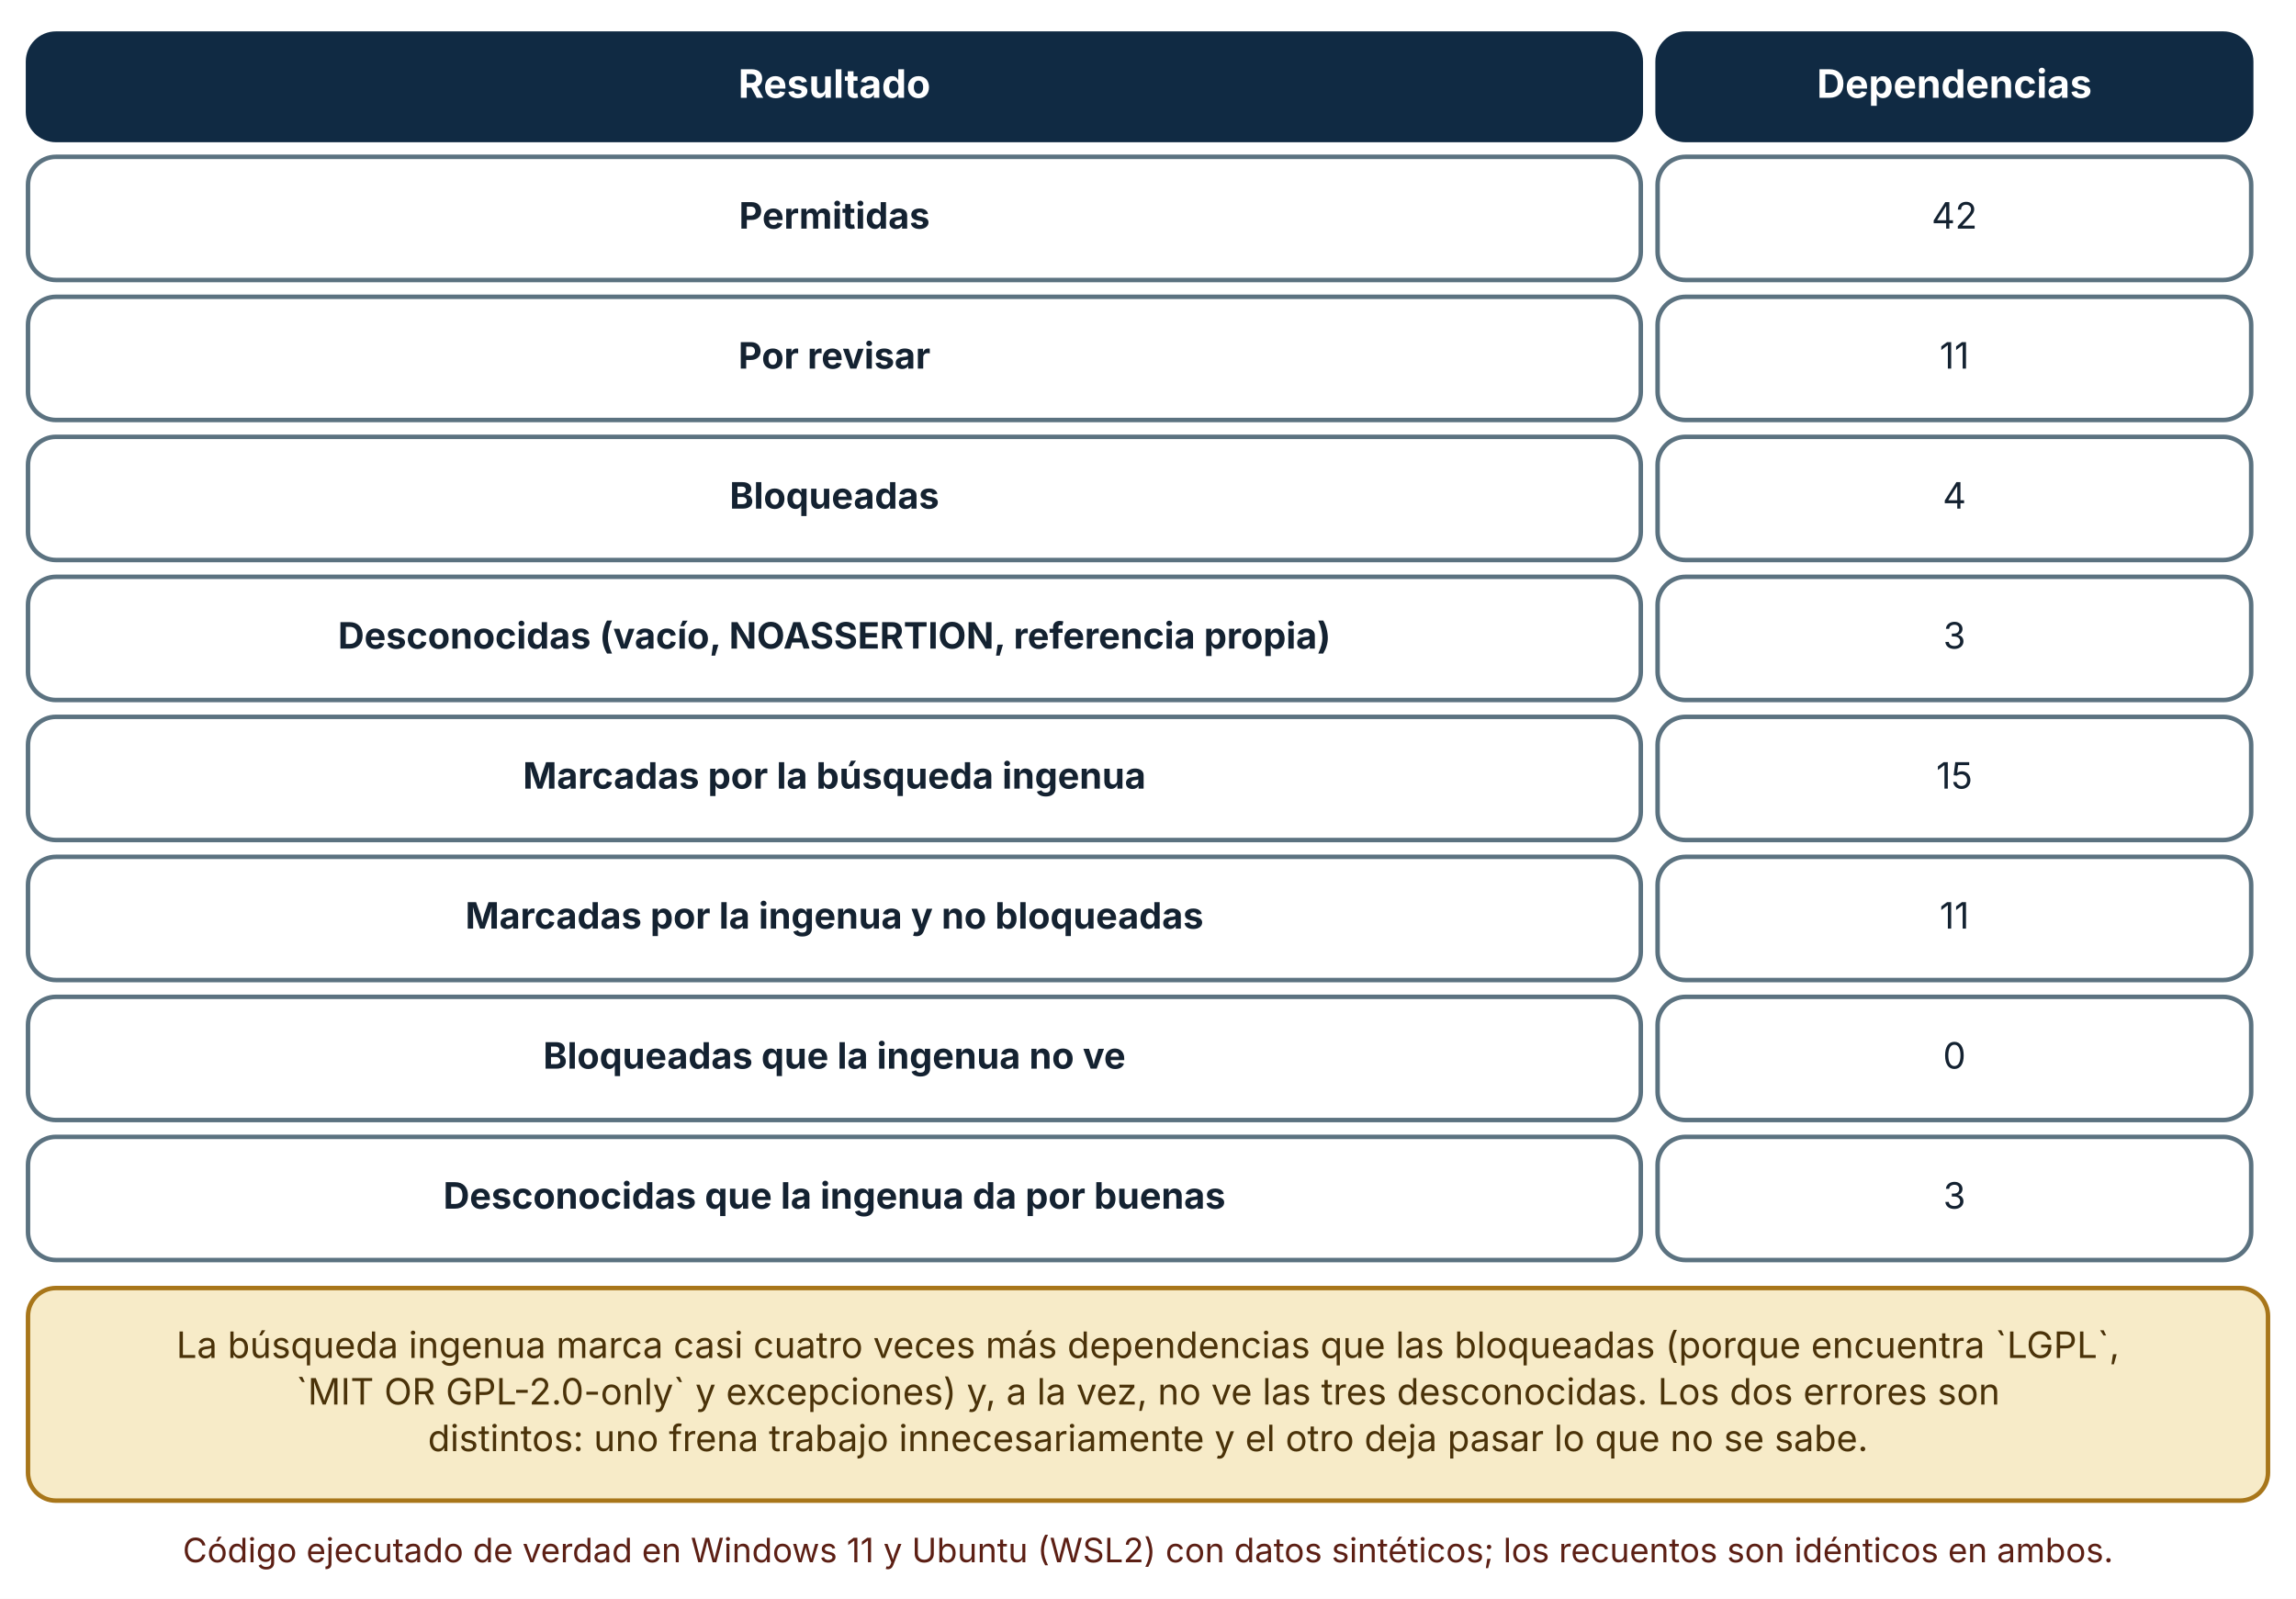
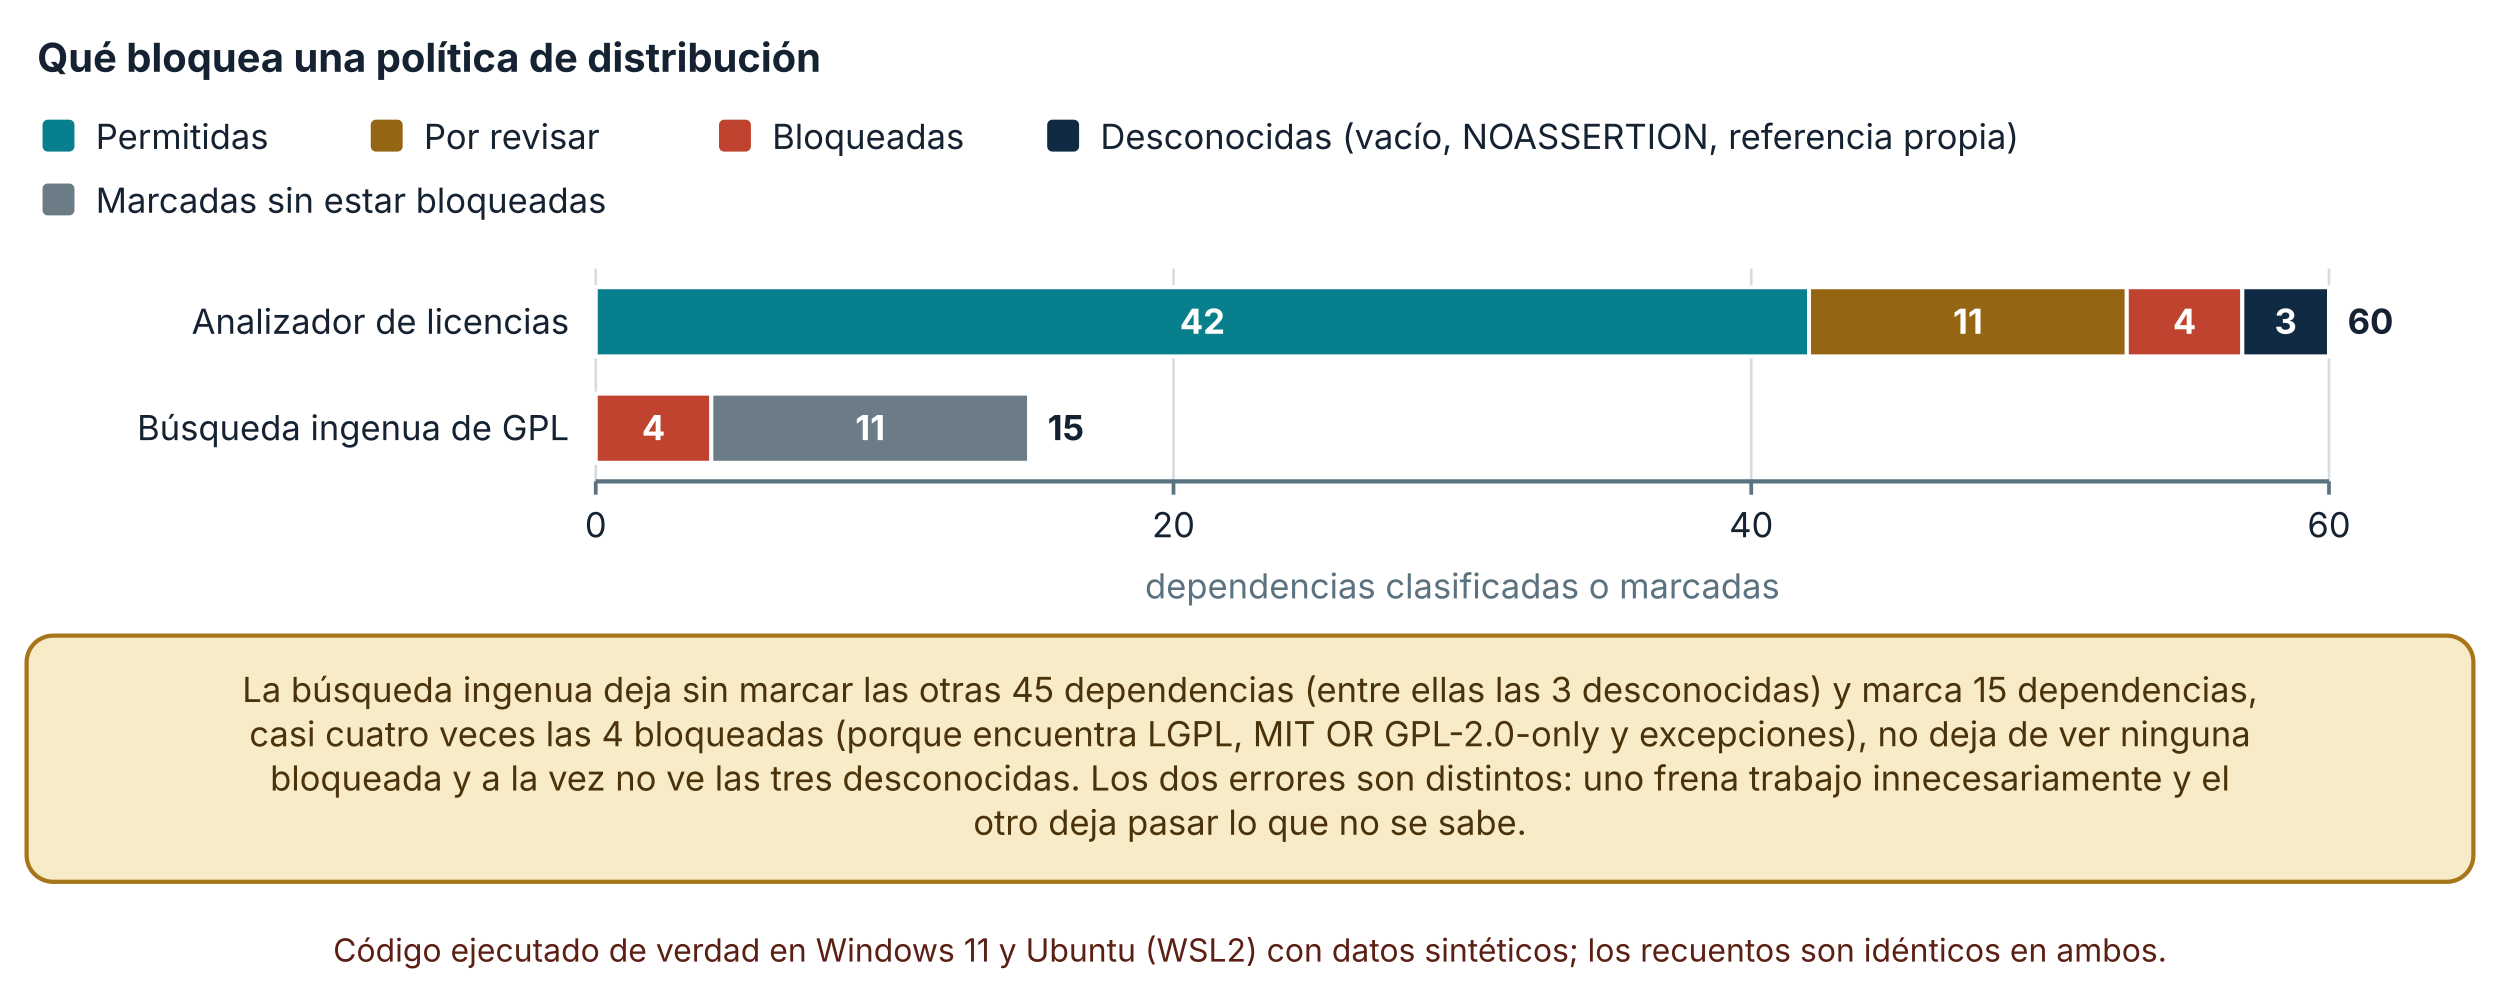
- <svg xmlns="http://www.w3.org/2000/svg" viewBox="0 0 820 571" width="820" height="571" role="img" aria-labelledby="t d" font-family="Inter, 'Segoe UI', system-ui, -apple-system, sans-serif">
+ <svg xmlns="http://www.w3.org/2000/svg" viewBox="0 0 940 379" width="940" height="379" role="img" aria-labelledby="t d" font-family="Inter, 'Segoe UI', system-ui, -apple-system, sans-serif">
  <defs>
    <marker id="arrow" viewBox="0 0 10 10" refX="9" refY="5" markerWidth="8" markerHeight="8" orient="auto-start-reverse">
      <path d="M0,0 L10,5 L0,10 z" fill="#32505f" />
    </marker>
    <marker id="arrow-coral" viewBox="0 0 10 10" refX="9" refY="5" markerWidth="8" markerHeight="8" orient="auto-start-reverse">
      <path d="M0,0 L10,5 L0,10 z" fill="#c0432f" />
    </marker>
  </defs>
-   <rect width="820" height="571" fill="#ffffff" />
-   <rect x="10" y="12" width="576" height="38" rx="10" fill="#102a43" stroke="#102a43" stroke-width="1.6" />
-   <text x="298" y="34.92" font-size="14" text-anchor="middle" font-weight="700" fill="#ffffff">
-     <tspan x="298" dy="0">Resultado</tspan>
+   <rect width="940" height="379" fill="#ffffff" />
+   <text x="14" y="27" font-size="15" text-anchor="start" font-weight="700" fill="#142231">
+     <tspan x="14" dy="0">Qué bloquea una política de distribución</tspan>
  </text>
-   <rect x="592" y="12" width="212" height="38" rx="10" fill="#102a43" stroke="#102a43" stroke-width="1.6" />
-   <text x="698" y="34.92" font-size="14" text-anchor="middle" font-weight="700" fill="#ffffff">
-     <tspan x="698" dy="0">Dependencias</tspan>
+   <rect x="16" y="45" width="12" height="12" rx="2" fill="#087f8c" />
+   <text x="36" y="56" font-size="13" text-anchor="start" font-weight="400" fill="#142231">
+     <tspan x="36" dy="0">Permitidas</tspan>
  </text>
-   <rect x="10" y="56" width="576" height="44" rx="10" fill="#ffffff" stroke="#5b7280" stroke-width="1.6" />
-   <text x="298" y="81.64" font-size="13" text-anchor="middle" font-weight="700" fill="#142231">
-     <tspan x="298" dy="0">Permitidas</tspan>
+   <rect x="139.4" y="45" width="12" height="12" rx="2" fill="#946512" />
+   <text x="159.4" y="56" font-size="13" text-anchor="start" font-weight="400" fill="#142231">
+     <tspan x="159.4" dy="0">Por revisar</tspan>
  </text>
-   <rect x="592" y="56" width="212" height="44" rx="10" fill="#ffffff" stroke="#5b7280" stroke-width="1.6" />
-   <text x="698" y="81.64" font-size="13" text-anchor="middle" font-weight="400" fill="#142231">
-     <tspan x="698" dy="0">42</tspan>
+   <rect x="270.34" y="45" width="12" height="12" rx="2" fill="#c0432f" />
+   <text x="290.34" y="56" font-size="13" text-anchor="start" font-weight="400" fill="#142231">
+     <tspan x="290.34" dy="0">Bloqueadas</tspan>
  </text>
-   <rect x="10" y="106" width="576" height="44" rx="10" fill="#ffffff" stroke="#5b7280" stroke-width="1.6" />
-   <text x="298" y="131.64" font-size="13" text-anchor="middle" font-weight="700" fill="#142231">
-     <tspan x="298" dy="0">Por revisar</tspan>
+   <rect x="393.74" y="45" width="12" height="12" rx="2" fill="#102a43" />
+   <text x="413.74" y="56" font-size="13" text-anchor="start" font-weight="400" fill="#142231">
+     <tspan x="413.74" dy="0">Desconocidas (vacío, NOASSERTION, referencia propia)</tspan>
  </text>
-   <rect x="592" y="106" width="212" height="44" rx="10" fill="#ffffff" stroke="#5b7280" stroke-width="1.6" />
-   <text x="698" y="131.64" font-size="13" text-anchor="middle" font-weight="400" fill="#142231">
-     <tspan x="698" dy="0">11</tspan>
+   <rect x="16" y="69" width="12" height="12" rx="2" fill="#6b7c86" />
+   <text x="36" y="80" font-size="13" text-anchor="start" font-weight="400" fill="#142231">
+     <tspan x="36" dy="0">Marcadas sin estar bloqueadas</tspan>
  </text>
-   <rect x="10" y="156" width="576" height="44" rx="10" fill="#ffffff" stroke="#5b7280" stroke-width="1.6" />
-   <text x="298" y="181.64" font-size="13" text-anchor="middle" font-weight="700" fill="#142231">
-     <tspan x="298" dy="0">Bloqueadas</tspan>
+   <line x1="224" y1="101" x2="224" y2="181" stroke="#d5dde1" stroke-width="1" />
+   <line x1="224" y1="181" x2="224" y2="186" stroke="#5b7280" stroke-width="1.4" />
+   <text x="224" y="202" font-size="13" text-anchor="middle" font-weight="400" fill="#142231">
+     <tspan x="224" dy="0">0</tspan>
  </text>
-   <rect x="592" y="156" width="212" height="44" rx="10" fill="#ffffff" stroke="#5b7280" stroke-width="1.6" />
-   <text x="698" y="181.64" font-size="13" text-anchor="middle" font-weight="400" fill="#142231">
-     <tspan x="698" dy="0">4</tspan>
+   <line x1="441.233" y1="101" x2="441.233" y2="181" stroke="#d5dde1" stroke-width="1" />
+   <line x1="441.233" y1="181" x2="441.233" y2="186" stroke="#5b7280" stroke-width="1.4" />
+   <text x="441.233" y="202" font-size="13" text-anchor="middle" font-weight="400" fill="#142231">
+     <tspan x="441.233" dy="0">20</tspan>
  </text>
-   <rect x="10" y="206" width="576" height="44" rx="10" fill="#ffffff" stroke="#5b7280" stroke-width="1.6" />
-   <text x="298" y="231.64" font-size="13" text-anchor="middle" font-weight="700" fill="#142231">
-     <tspan x="298" dy="0">Desconocidas (vacío, NOASSERTION, referencia propia)</tspan>
+   <line x1="658.467" y1="101" x2="658.467" y2="181" stroke="#d5dde1" stroke-width="1" />
+   <line x1="658.467" y1="181" x2="658.467" y2="186" stroke="#5b7280" stroke-width="1.4" />
+   <text x="658.467" y="202" font-size="13" text-anchor="middle" font-weight="400" fill="#142231">
+     <tspan x="658.467" dy="0">40</tspan>
  </text>
-   <rect x="592" y="206" width="212" height="44" rx="10" fill="#ffffff" stroke="#5b7280" stroke-width="1.6" />
-   <text x="698" y="231.64" font-size="13" text-anchor="middle" font-weight="400" fill="#142231">
-     <tspan x="698" dy="0">3</tspan>
+   <line x1="875.7" y1="101" x2="875.7" y2="181" stroke="#d5dde1" stroke-width="1" />
+   <line x1="875.7" y1="181" x2="875.7" y2="186" stroke="#5b7280" stroke-width="1.4" />
+   <text x="875.7" y="202" font-size="13" text-anchor="middle" font-weight="400" fill="#142231">
+     <tspan x="875.7" dy="0">60</tspan>
  </text>
-   <rect x="10" y="256" width="576" height="44" rx="10" fill="#ffffff" stroke="#5b7280" stroke-width="1.6" />
-   <text x="298" y="281.64" font-size="13" text-anchor="middle" font-weight="700" fill="#142231">
-     <tspan x="298" dy="0">Marcadas por la búsqueda ingenua</tspan>
+   <line x1="224" y1="181" x2="875.7" y2="181" stroke="#5b7280" stroke-width="1.6" />
+   <text x="214" y="125.5" font-size="13" text-anchor="end" font-weight="400" fill="#142231">
+     <tspan x="214" dy="0">Analizador de licencias</tspan>
  </text>
-   <rect x="592" y="256" width="212" height="44" rx="10" fill="#ffffff" stroke="#5b7280" stroke-width="1.6" />
-   <text x="698" y="281.64" font-size="13" text-anchor="middle" font-weight="400" fill="#142231">
-     <tspan x="698" dy="0">15</tspan>
+   <text x="214" y="165.5" font-size="13" text-anchor="end" font-weight="400" fill="#142231">
+     <tspan x="214" dy="0">Búsqueda ingenua de GPL</tspan>
  </text>
-   <rect x="10" y="306" width="576" height="44" rx="10" fill="#ffffff" stroke="#5b7280" stroke-width="1.6" />
-   <text x="298" y="331.64" font-size="13" text-anchor="middle" font-weight="700" fill="#142231">
-     <tspan x="298" dy="0">Marcadas por la ingenua y no bloqueadas</tspan>
+   <rect x="224" y="108" width="456.19" height="26" fill="#087f8c" stroke="#ffffff" stroke-width="1.5" />
+   <text x="452.095" y="125.5" font-size="13" text-anchor="middle" font-weight="700" fill="#ffffff">
+     <tspan x="452.095" dy="0">42</tspan>
  </text>
-   <rect x="592" y="306" width="212" height="44" rx="10" fill="#ffffff" stroke="#5b7280" stroke-width="1.6" />
-   <text x="698" y="331.64" font-size="13" text-anchor="middle" font-weight="400" fill="#142231">
-     <tspan x="698" dy="0">11</tspan>
+   <rect x="680.19" y="108" width="119.478" height="26" fill="#946512" stroke="#ffffff" stroke-width="1.5" />
+   <text x="739.929" y="125.5" font-size="13" text-anchor="middle" font-weight="700" fill="#ffffff">
+     <tspan x="739.929" dy="0">11</tspan>
  </text>
-   <rect x="10" y="356" width="576" height="44" rx="10" fill="#ffffff" stroke="#5b7280" stroke-width="1.6" />
-   <text x="298" y="381.64" font-size="13" text-anchor="middle" font-weight="700" fill="#142231">
-     <tspan x="298" dy="0">Bloqueadas que la ingenua no ve</tspan>
+   <rect x="799.668" y="108" width="43.447" height="26" fill="#c0432f" stroke="#ffffff" stroke-width="1.5" />
+   <text x="821.392" y="125.5" font-size="13" text-anchor="middle" font-weight="700" fill="#ffffff">
+     <tspan x="821.392" dy="0">4</tspan>
  </text>
-   <rect x="592" y="356" width="212" height="44" rx="10" fill="#ffffff" stroke="#5b7280" stroke-width="1.6" />
-   <text x="698" y="381.64" font-size="13" text-anchor="middle" font-weight="400" fill="#142231">
-     <tspan x="698" dy="0">0</tspan>
+   <rect x="843.115" y="108" width="32.585" height="26" fill="#102a43" stroke="#ffffff" stroke-width="1.5" />
+   <text x="859.408" y="125.5" font-size="13" text-anchor="middle" font-weight="700" fill="#ffffff">
+     <tspan x="859.408" dy="0">3</tspan>
  </text>
-   <rect x="10" y="406" width="576" height="44" rx="10" fill="#ffffff" stroke="#5b7280" stroke-width="1.6" />
-   <text x="298" y="431.64" font-size="13" text-anchor="middle" font-weight="700" fill="#142231">
-     <tspan x="298" dy="0">Desconocidas que la ingenua da por buenas</tspan>
+   <rect x="875.7" y="108" width="0" height="26" fill="#6b7c86" stroke="#ffffff" stroke-width="1.5" />
+   <text x="882.7" y="125.5" font-size="13" text-anchor="start" font-weight="700" fill="#142231">
+     <tspan x="882.7" dy="0">60</tspan>
  </text>
-   <rect x="592" y="406" width="212" height="44" rx="10" fill="#ffffff" stroke="#5b7280" stroke-width="1.6" />
-   <text x="698" y="431.64" font-size="13" text-anchor="middle" font-weight="400" fill="#142231">
-     <tspan x="698" dy="0">3</tspan>
+   <rect x="224" y="148" width="0" height="26" fill="#087f8c" stroke="#ffffff" stroke-width="1.5" />
+   <rect x="224" y="148" width="0" height="26" fill="#946512" stroke="#ffffff" stroke-width="1.5" />
+   <rect x="224" y="148" width="43.447" height="26" fill="#c0432f" stroke="#ffffff" stroke-width="1.5" />
+   <text x="245.723" y="165.5" font-size="13" text-anchor="middle" font-weight="700" fill="#ffffff">
+     <tspan x="245.723" dy="0">4</tspan>
  </text>
-   <rect x="10" y="460" width="800" height="75.92" rx="10" fill="#f7ebc8" stroke="#a8761a" stroke-width="1.6" />
-   <text x="410" y="484.96" font-size="13" text-anchor="middle" font-weight="400" fill="#4a3209">
-     <tspan x="410" dy="0">La búsqueda ingenua marca casi cuatro veces más dependencias que las bloqueadas (porque encuentra `LGPL`,</tspan>
+   <rect x="267.447" y="148" width="0" height="26" fill="#102a43" stroke="#ffffff" stroke-width="1.5" />
+   <rect x="267.447" y="148" width="119.478" height="26" fill="#6b7c86" stroke="#ffffff" stroke-width="1.5" />
+   <text x="327.186" y="165.5" font-size="13" text-anchor="middle" font-weight="700" fill="#ffffff">
+     <tspan x="327.186" dy="0">11</tspan>
  </text>
-   <text x="410" y="501.6" font-size="13" text-anchor="middle" font-weight="400" fill="#4a3209">
-     <tspan x="410" dy="0">`MIT OR GPL-2.0-only` y excepciones) y, a la vez, no ve las tres desconocidas. Los dos errores son</tspan>
+   <text x="393.925" y="165.5" font-size="13" text-anchor="start" font-weight="700" fill="#142231">
+     <tspan x="393.925" dy="0">15</tspan>
  </text>
-   <text x="410" y="518.24" font-size="13" text-anchor="middle" font-weight="400" fill="#4a3209">
-     <tspan x="410" dy="0">distintos: uno frena trabajo innecesariamente y el otro deja pasar lo que no se sabe.</tspan>
+   <text x="549.85" y="225" font-size="13" text-anchor="middle" font-weight="400" fill="#5b7280">
+     <tspan x="549.85" dy="0">dependencias clasificadas o marcadas</tspan>
  </text>
-   <text x="410" y="557.92" font-size="12" text-anchor="middle" font-weight="400" fill="#5c1f14">
-     <tspan x="410" dy="0">Código ejecutado de verdad en Windows 11 y Ubuntu (WSL2) con datos sintéticos; los recuentos son idénticos en ambos.</tspan>
+   <rect x="10" y="239" width="920" height="92.56" rx="10" fill="#f7ebc8" stroke="#a8761a" stroke-width="1.6" />
+   <text x="470" y="263.96" font-size="13" text-anchor="middle" font-weight="400" fill="#4a3209">
+     <tspan x="470" dy="0">La búsqueda ingenua deja sin marcar las otras 45 dependencias (entre ellas las 3 desconocidas) y marca 15 dependencias,</tspan>
+   </text>
+   <text x="470" y="280.6" font-size="13" text-anchor="middle" font-weight="400" fill="#4a3209">
+     <tspan x="470" dy="0">casi cuatro veces las 4 bloqueadas (porque encuentra LGPL, MIT OR GPL-2.0-only y excepciones), no deja de ver ninguna</tspan>
+   </text>
+   <text x="470" y="297.24" font-size="13" text-anchor="middle" font-weight="400" fill="#4a3209">
+     <tspan x="470" dy="0">bloqueada y a la vez no ve las tres desconocidas. Los dos errores son distintos: uno frena trabajo innecesariamente y el</tspan>
+   </text>
+   <text x="470" y="313.88" font-size="13" text-anchor="middle" font-weight="400" fill="#4a3209">
+     <tspan x="470" dy="0">otro deja pasar lo que no se sabe.</tspan>
+   </text>
+   <text x="470" y="361.56" font-size="12" text-anchor="middle" font-weight="400" fill="#5c1f14">
+     <tspan x="470" dy="0">Código ejecutado de verdad en Windows 11 y Ubuntu (WSL2) con datos sintéticos; los recuentos son idénticos en ambos.</tspan>
  </text>
</svg>
